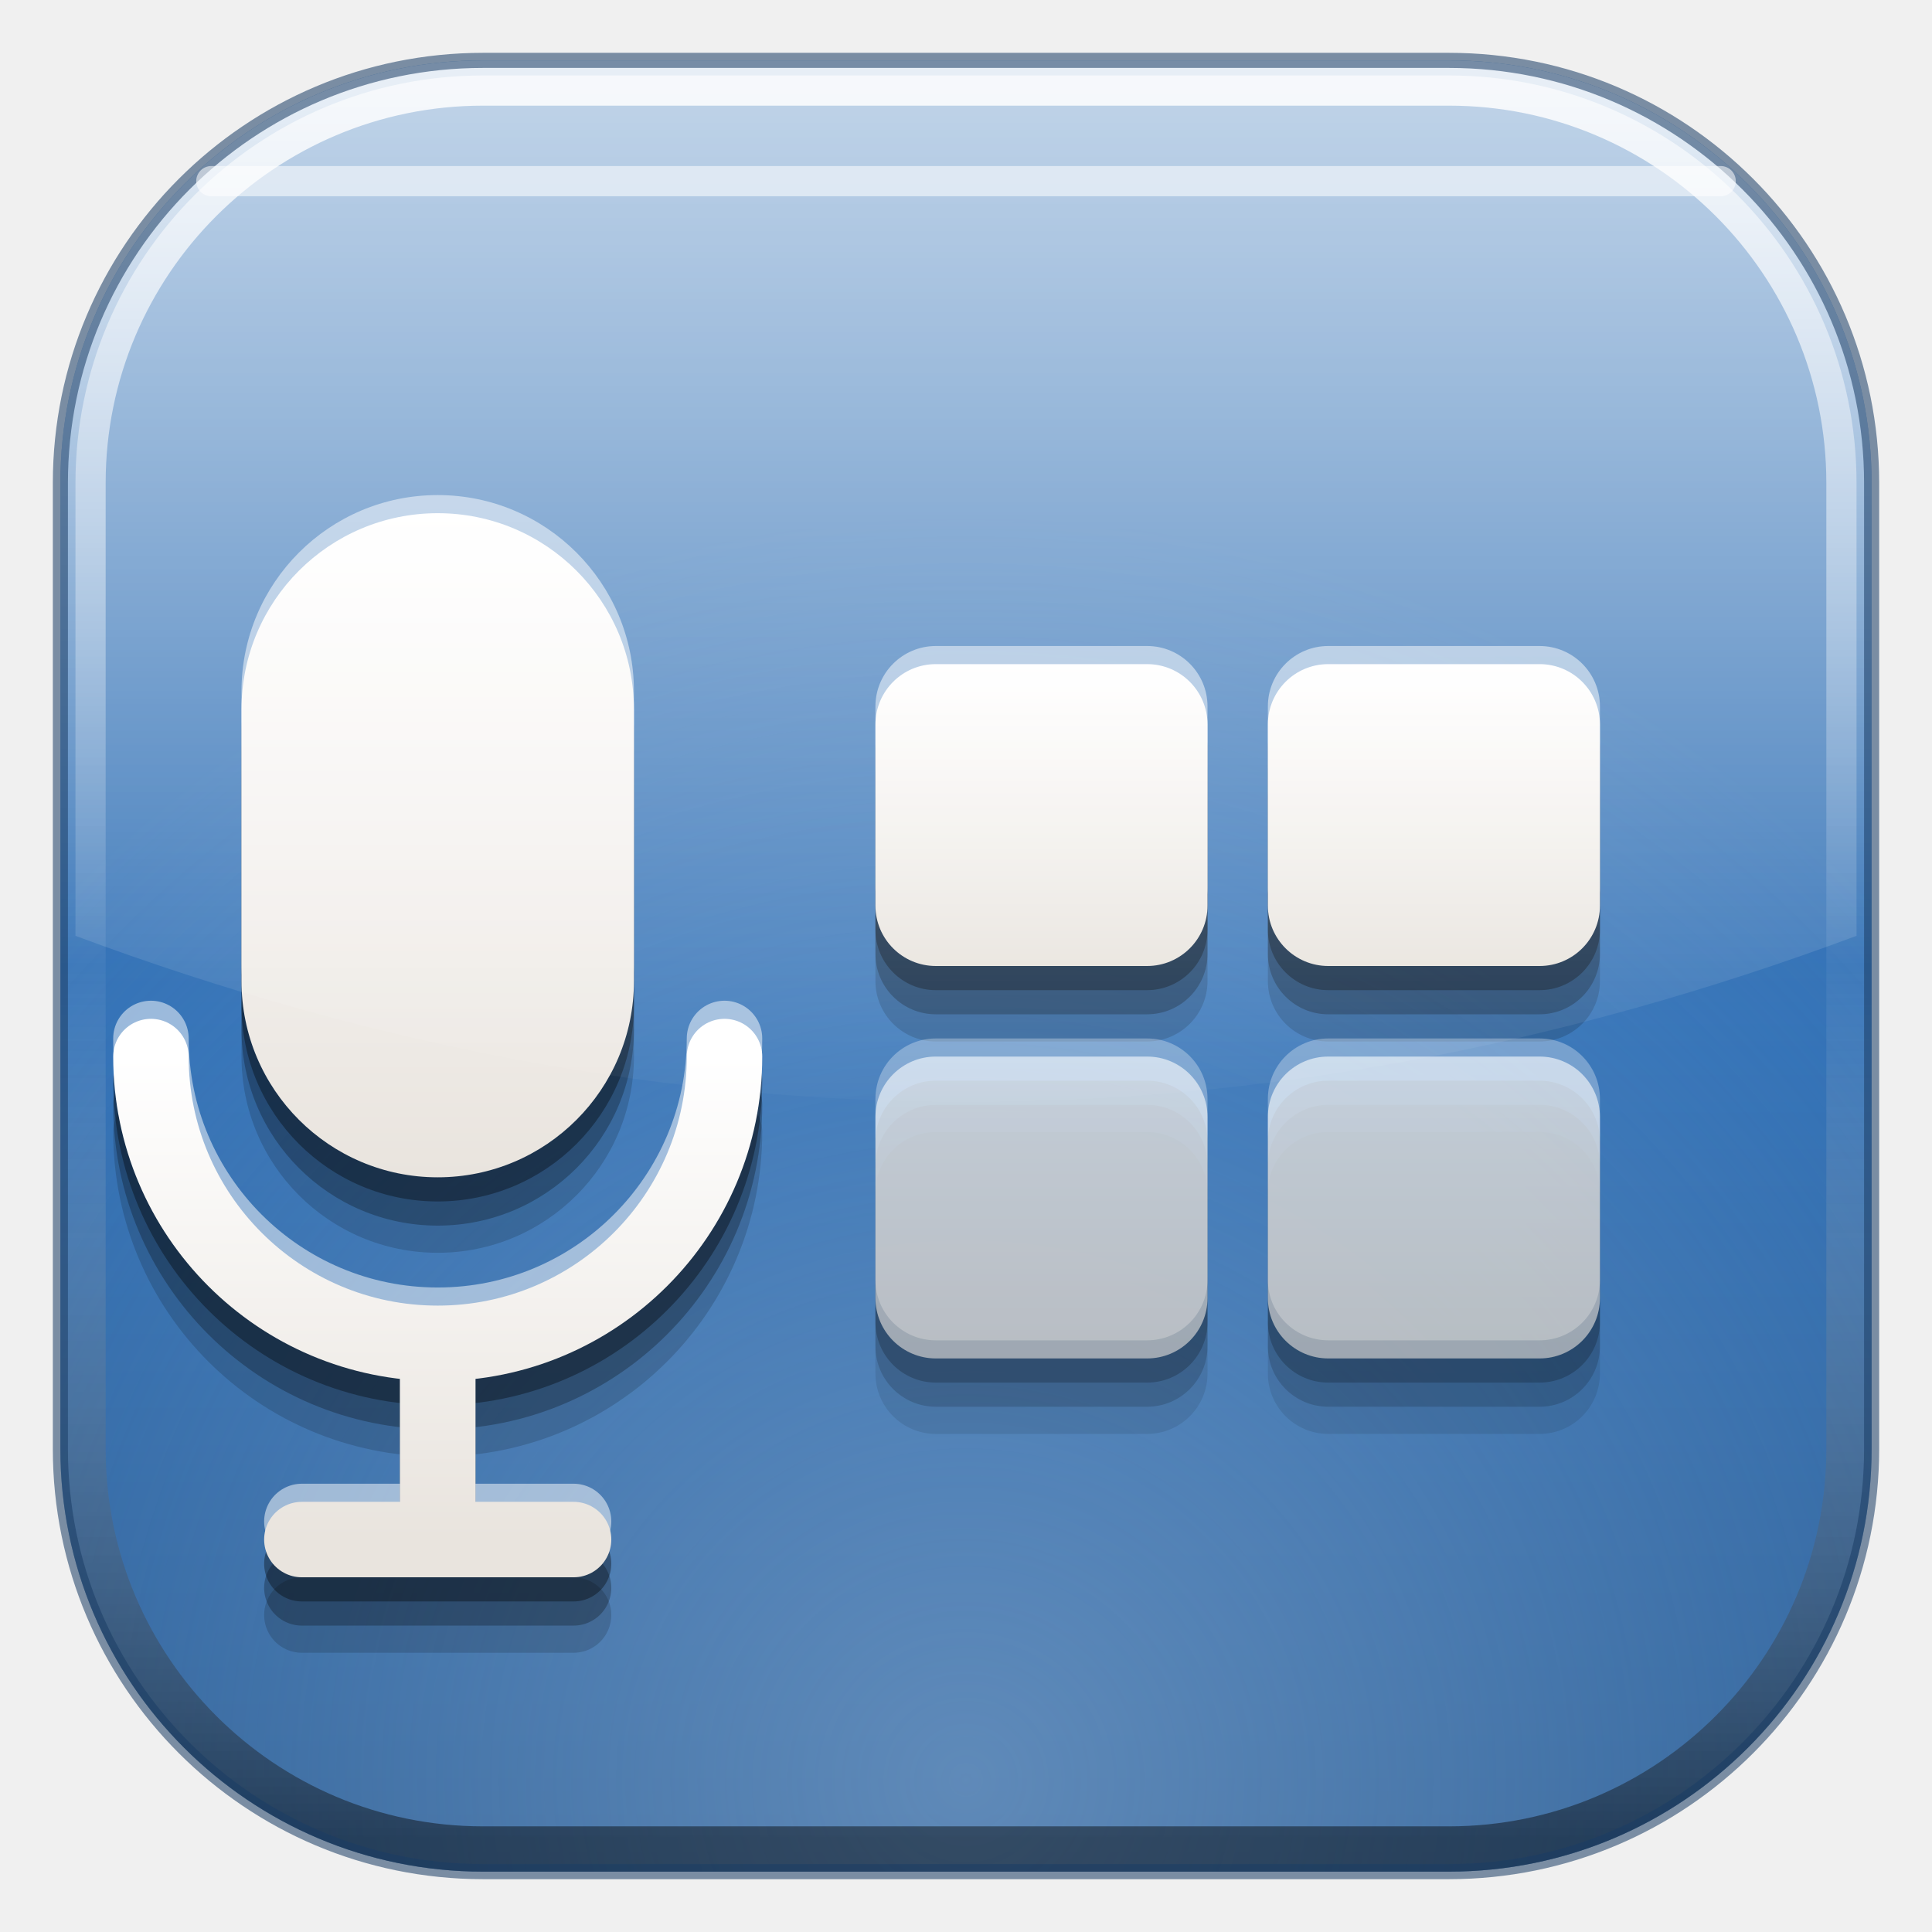
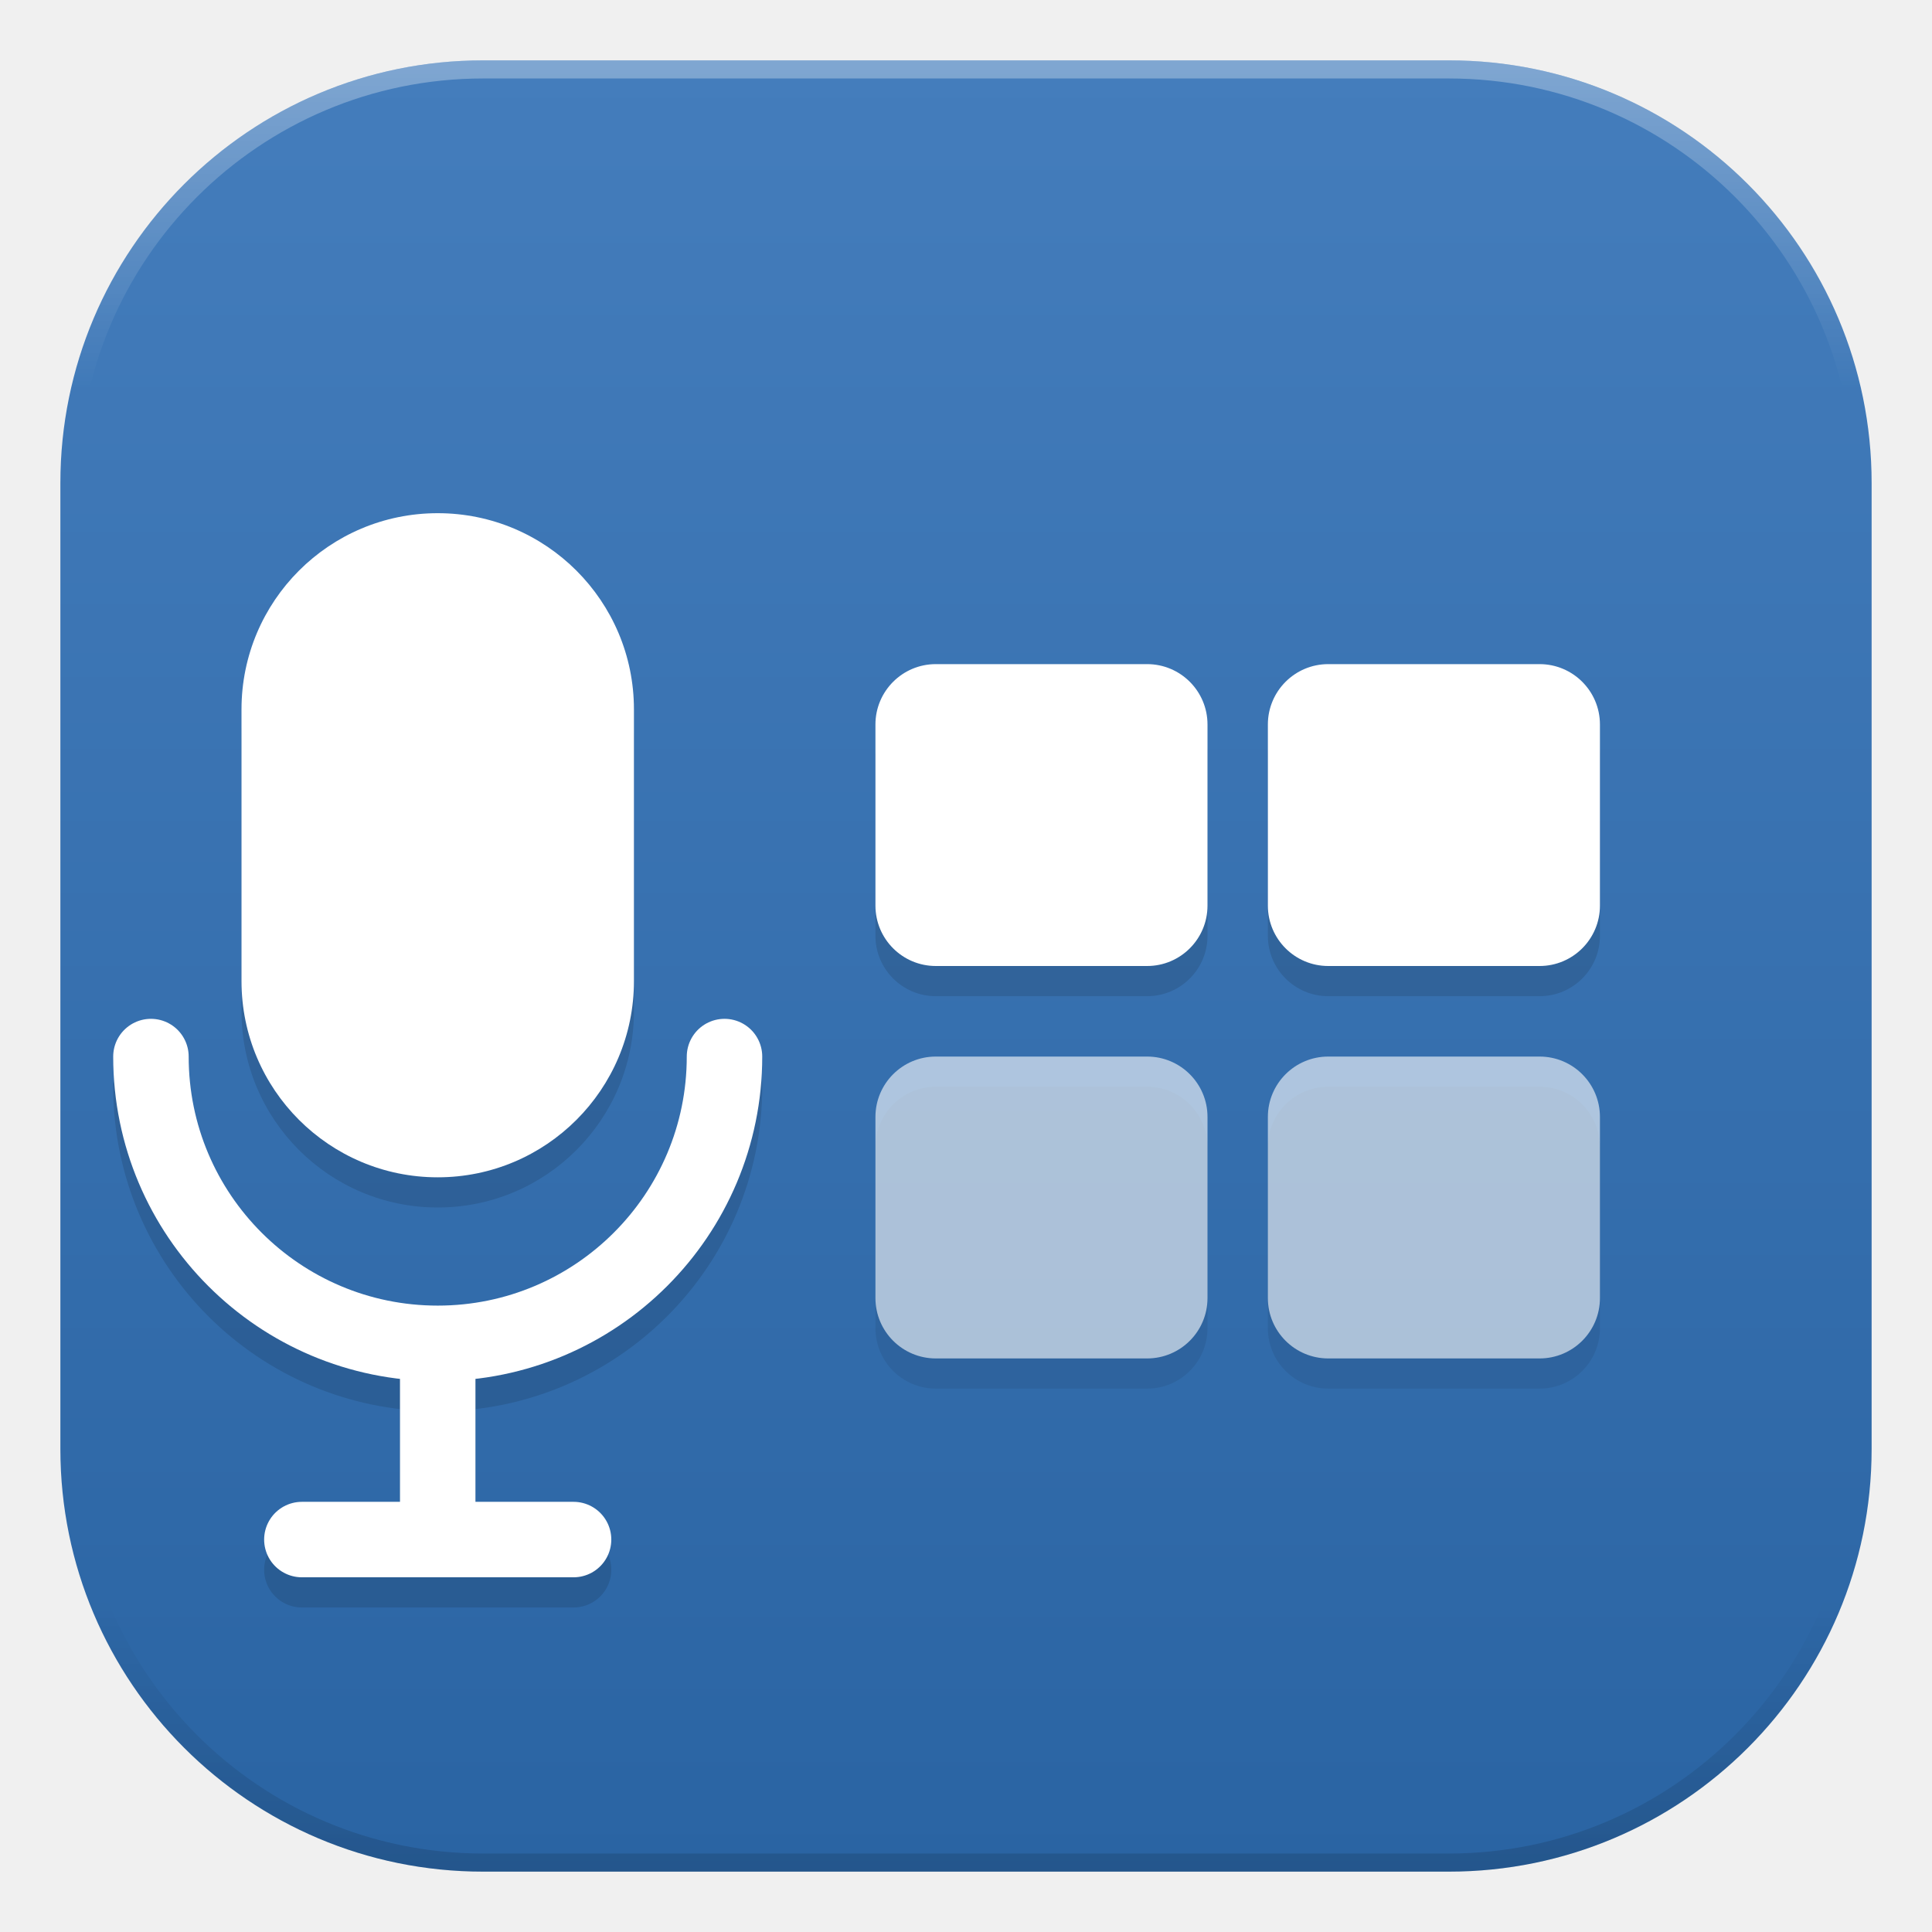
<svg xmlns="http://www.w3.org/2000/svg" viewBox="0 0 128 128">
  <defs>
    <linearGradient id="base" x1="0" y1="0" x2="0" y2="1">
-       <stop offset="0" stop-color="#5D8FC5" />
-       <stop offset=".55" stop-color="#2F6FB5" />
-       <stop offset="1" stop-color="#265991" />
+       <stop offset="0" stop-color="#447DBC" />
+       <stop offset="1" stop-color="#2A64A3" />
    </linearGradient>
-     <linearGradient id="rim" x1="0" y1="0" x2="0" y2="1">
-       <stop offset="0" stop-color="#FFFFFF" stop-opacity=".85" />
-       <stop offset=".5" stop-color="#FFFFFF" stop-opacity=".05" />
-       <stop offset="1" stop-color="#000000" stop-opacity=".45" />
+     <linearGradient id="edge" x1="0" y1="0" x2="0" y2="1">
+       <stop offset="0" stop-color="#FFFFFF" stop-opacity=".32" />
+       <stop offset=".18" stop-color="#FFFFFF" stop-opacity="0" />
+       <stop offset=".85" stop-color="#000000" stop-opacity="0" />
+       <stop offset="1" stop-color="#000000" stop-opacity=".14" />
    </linearGradient>
-     <linearGradient id="gloss" x1="0" y1="0" x2="0" y2="1">
-       <stop offset="0" stop-color="#FFFFFF" stop-opacity=".62" />
-       <stop offset="1" stop-color="#FFFFFF" stop-opacity=".02" />
-     </linearGradient>
-     <linearGradient id="glyph" x1="0" y1="0" x2="0" y2="1">
-       <stop offset="0" stop-color="#FFFFFF" />
-       <stop offset="1" stop-color="#E9E4DE" />
-     </linearGradient>
-     <radialGradient id="glow" cx=".5" cy=".95" r=".7">
-       <stop offset="0" stop-color="#8DB0D6" stop-opacity=".55" />
-       <stop offset="1" stop-color="#8DB0D6" stop-opacity="0" />
-     </radialGradient>
  </defs>
-   <rect x="9" y="12" width="110" height="112" rx="30" fill="#000" opacity=".10" />
-   <rect x="7" y="9" width="114" height="114" rx="30" fill="#000" opacity=".12" />
-   <rect x="6" y="7" width="116" height="116" rx="29" fill="#000" opacity=".16" />
+   <rect x="6" y="8" width="116" height="116" rx="29" fill="#000" opacity=".10" />
  <rect x="4" y="4" width="120" height="120" rx="28" fill="url(#base)" />
-   <rect x="4" y="4" width="120" height="120" rx="28" fill="url(#glow)" />
-   <rect x="5.5" y="5.5" width="117" height="117" rx="26.5" fill="none" stroke="url(#rim)" stroke-width="3" />
-   <rect x="4" y="4" width="120" height="120" rx="28" fill="none" stroke="#1A3D64" stroke-opacity=".55" stroke-width="1" />
-   <g transform="translate(0 5)" opacity=".16">
+   <rect x="4.6" y="4.6" width="118.8" height="118.8" rx="27.4" fill="none" stroke="url(#edge)" stroke-width="1.2" />
+   <g transform="translate(0 2)" opacity=".12">
    <rect x="16" y="34" width="26" height="44" rx="13" fill="#000000" />
    <path d="M10 70a19 19 0 0 0 38 0M29 90v12M20 102h18" stroke="#000000" stroke-width="5" stroke-linecap="round" fill="none" />
    <g fill="#000000">
      <rect x="58" y="44" width="22" height="20" rx="4" />
      <rect x="84" y="44" width="22" height="20" rx="4" />
      <rect x="58" y="70" width="22" height="20" rx="4" opacity=".6" />
      <rect x="84" y="70" width="22" height="20" rx="4" opacity=".6" />
    </g>
  </g>
-   <g transform="translate(0 3.2)" opacity=".26">
-     <rect x="16" y="34" width="26" height="44" rx="13" fill="#000000" />
-     <path d="M10 70a19 19 0 0 0 38 0M29 90v12M20 102h18" stroke="#000000" stroke-width="5" stroke-linecap="round" fill="none" />
-     <g fill="#000000">
-       <rect x="58" y="44" width="22" height="20" rx="4" />
-       <rect x="84" y="44" width="22" height="20" rx="4" />
-       <rect x="58" y="70" width="22" height="20" rx="4" opacity=".6" />
-       <rect x="84" y="70" width="22" height="20" rx="4" opacity=".6" />
-     </g>
-   </g>
-   <g transform="translate(0 1.6)" opacity=".35">
-     <rect x="16" y="34" width="26" height="44" rx="13" fill="#000000" />
-     <path d="M10 70a19 19 0 0 0 38 0M29 90v12M20 102h18" stroke="#000000" stroke-width="5" stroke-linecap="round" fill="none" />
-     <g fill="#000000">
-       <rect x="58" y="44" width="22" height="20" rx="4" />
-       <rect x="84" y="44" width="22" height="20" rx="4" />
-       <rect x="58" y="70" width="22" height="20" rx="4" opacity=".6" />
-       <rect x="84" y="70" width="22" height="20" rx="4" opacity=".6" />
-     </g>
-   </g>
-   <g transform="translate(0 -1.2)" opacity=".5">
-     <rect x="16" y="34" width="26" height="44" rx="13" fill="#FFFFFF" />
-     <path d="M10 70a19 19 0 0 0 38 0M29 90v12M20 102h18" stroke="#FFFFFF" stroke-width="5" stroke-linecap="round" fill="none" />
-     <g fill="#FFFFFF">
-       <rect x="58" y="44" width="22" height="20" rx="4" />
-       <rect x="84" y="44" width="22" height="20" rx="4" />
-       <rect x="58" y="70" width="22" height="20" rx="4" opacity=".6" />
-       <rect x="84" y="70" width="22" height="20" rx="4" opacity=".6" />
-     </g>
-   </g>
-   <rect x="16" y="34" width="26" height="44" rx="13" fill="url(#glyph)" />
-   <path d="M10 70a19 19 0 0 0 38 0M29 90v12M20 102h18" stroke="url(#glyph)" stroke-width="5" stroke-linecap="round" fill="none" />
-   <g fill="url(#glyph)">
+   <rect x="16" y="34" width="26" height="44" rx="13" fill="#FFFFFF" />
+   <path d="M10 70a19 19 0 0 0 38 0M29 90v12M20 102h18" stroke="#FFFFFF" stroke-width="5" stroke-linecap="round" fill="none" />
+   <g fill="#FFFFFF">
    <rect x="58" y="44" width="22" height="20" rx="4" />
    <rect x="84" y="44" width="22" height="20" rx="4" />
    <rect x="58" y="70" width="22" height="20" rx="4" opacity=".6" />
    <rect x="84" y="70" width="22" height="20" rx="4" opacity=".6" />
  </g>
-   <path d="M5 62V32A27 27 0 0 1 32 5H96A27 27 0 0 1 123 32V62Q64 84 5 62Z" fill="url(#gloss)" />
-   <path d="M14 12H114" stroke="#FFFFFF" stroke-opacity=".55" stroke-width="2" stroke-linecap="round" />
</svg>
